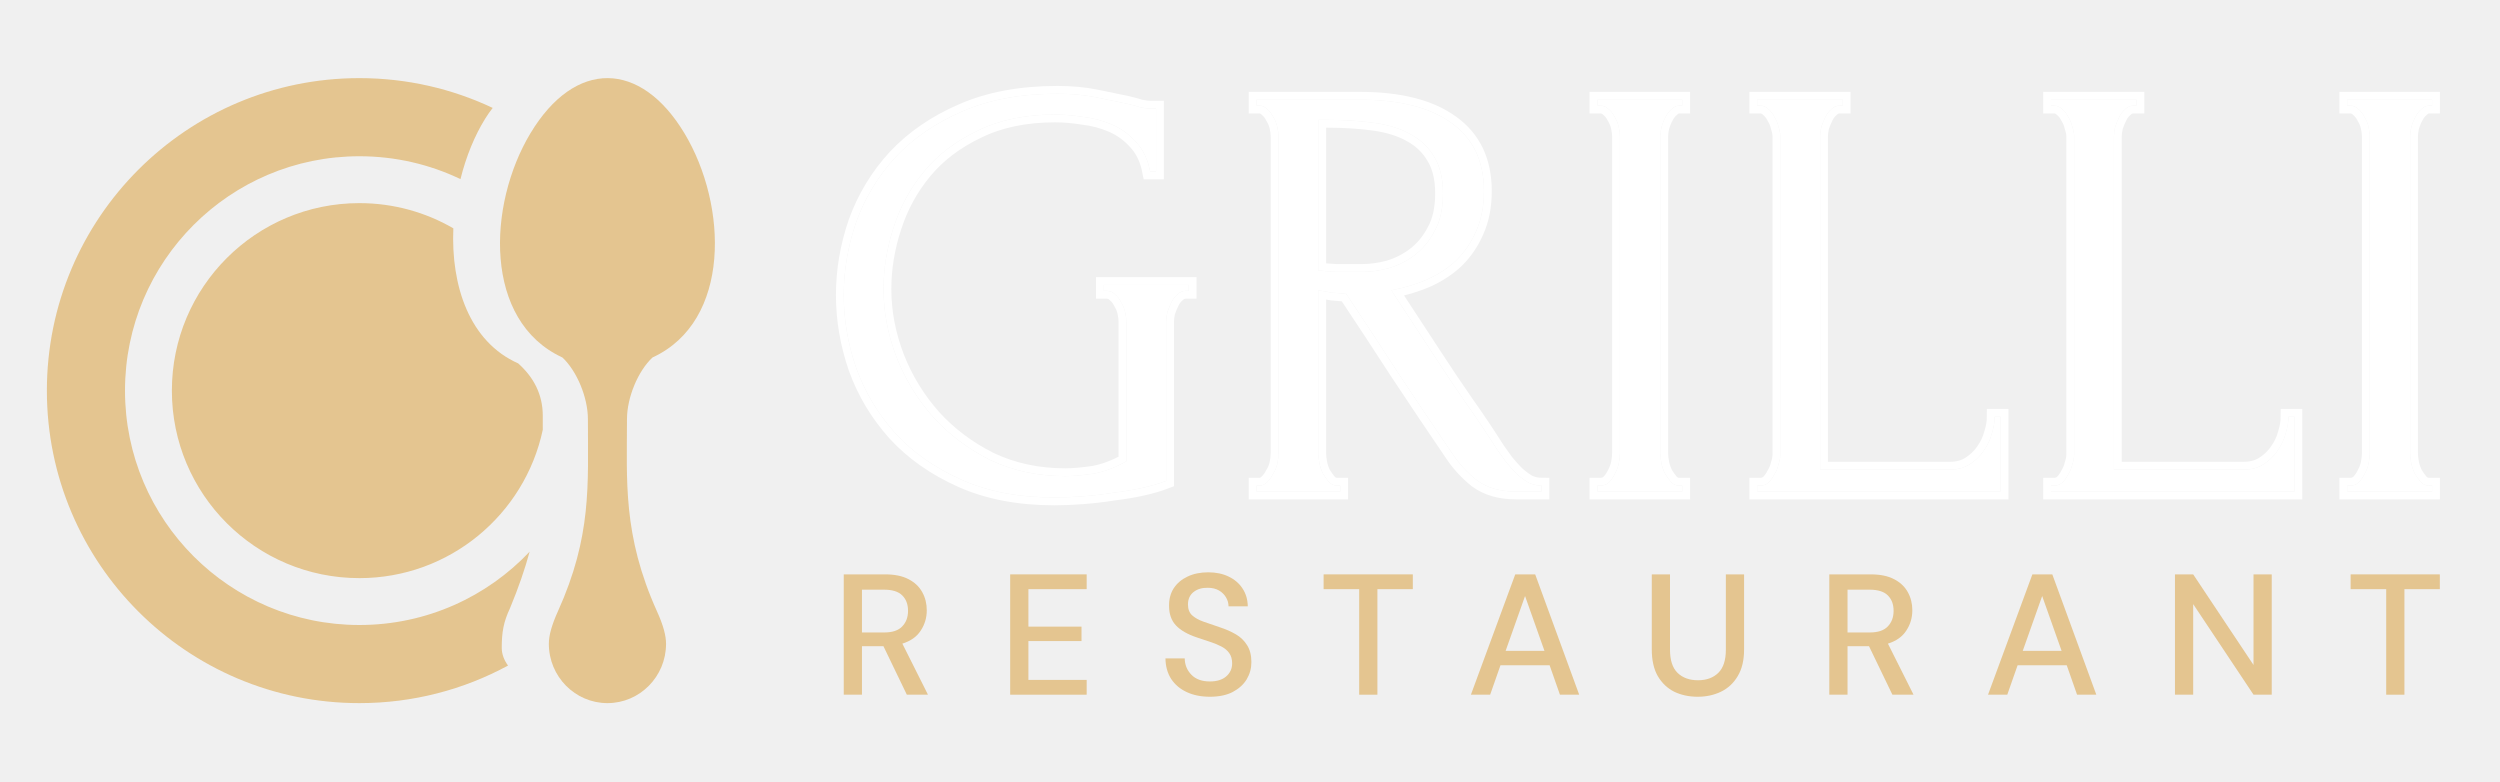
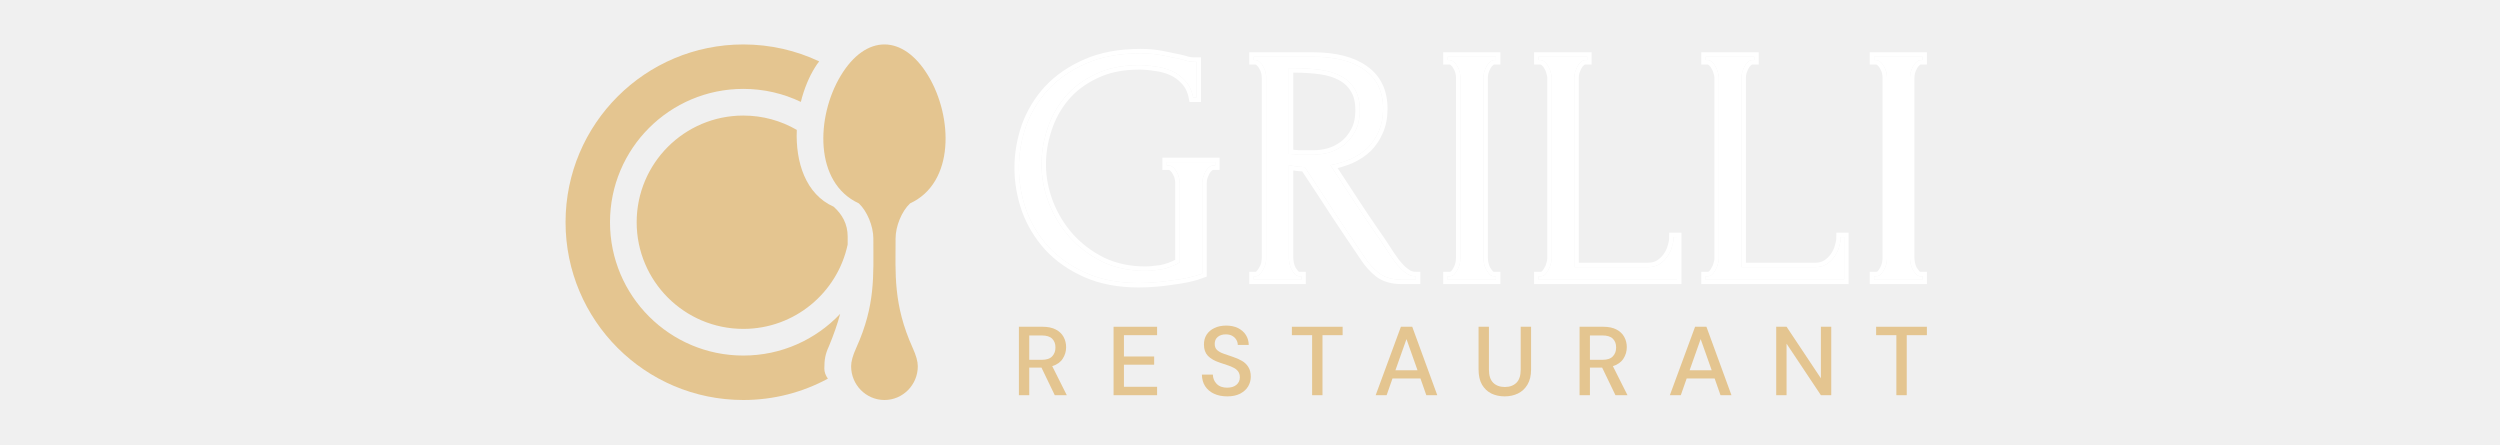
- <svg xmlns="http://www.w3.org/2000/svg" width="160" height="50" viewBox="0 0 160 50" fill="none">
+ <svg xmlns="http://www.w3.org/2000/svg" width="90" height="16" viewBox="0 0 160 50" fill="none">
  <path d="M54 44.46V36.76H56.651C57.26 36.76 57.758 36.863 58.147 37.068C58.543 37.273 58.836 37.552 59.027 37.904C59.218 38.249 59.313 38.634 59.313 39.059C59.313 39.536 59.185 39.968 58.928 40.357C58.679 40.746 58.286 41.024 57.751 41.193L59.39 44.46H58.037L56.541 41.358H55.166V44.46H54ZM55.166 40.478H56.585C57.113 40.478 57.498 40.35 57.74 40.093C57.989 39.836 58.114 39.503 58.114 39.092C58.114 38.681 57.993 38.355 57.751 38.113C57.509 37.864 57.117 37.739 56.574 37.739H55.166V40.478Z" fill="#E4C590" />
  <path d="M64.652 44.46V36.76H69.547V37.706H65.818V40.104H69.217V41.028H65.818V43.514H69.547V44.46H64.652Z" fill="#E4C590" />
  <path d="M77.438 44.592C76.873 44.592 76.378 44.493 75.953 44.295C75.527 44.097 75.194 43.815 74.952 43.448C74.717 43.081 74.596 42.645 74.589 42.139H75.821C75.828 42.55 75.971 42.898 76.25 43.184C76.528 43.47 76.921 43.613 77.427 43.613C77.874 43.613 78.222 43.507 78.472 43.294C78.728 43.074 78.857 42.795 78.857 42.458C78.857 42.187 78.794 41.967 78.67 41.798C78.552 41.629 78.387 41.49 78.175 41.38C77.969 41.27 77.731 41.171 77.46 41.083C77.188 40.995 76.902 40.9 76.602 40.797C76.008 40.599 75.56 40.342 75.26 40.027C74.966 39.712 74.82 39.297 74.82 38.784C74.812 38.351 74.911 37.974 75.117 37.651C75.329 37.328 75.623 37.079 75.997 36.903C76.378 36.72 76.822 36.628 77.328 36.628C77.826 36.628 78.263 36.72 78.637 36.903C79.018 37.086 79.315 37.343 79.528 37.673C79.74 37.996 79.85 38.373 79.858 38.806H78.626C78.626 38.608 78.574 38.421 78.472 38.245C78.369 38.062 78.219 37.911 78.021 37.794C77.823 37.677 77.581 37.618 77.295 37.618C76.928 37.611 76.624 37.702 76.382 37.893C76.147 38.084 76.03 38.348 76.03 38.685C76.03 38.986 76.118 39.217 76.294 39.378C76.47 39.539 76.712 39.675 77.02 39.785C77.328 39.888 77.68 40.009 78.076 40.148C78.457 40.273 78.798 40.423 79.099 40.599C79.399 40.775 79.638 41.006 79.814 41.292C79.997 41.578 80.089 41.941 80.089 42.381C80.089 42.77 79.99 43.133 79.792 43.47C79.594 43.8 79.297 44.071 78.901 44.284C78.505 44.489 78.017 44.592 77.438 44.592Z" fill="#E4C590" />
  <path d="M86.988 44.46V37.706H84.711V36.76H90.42V37.706H88.154V44.46H86.988Z" fill="#E4C590" />
  <path d="M94.138 44.46L96.976 36.76H98.252L101.068 44.46H99.836L99.176 42.579H96.03L95.37 44.46H94.138ZM96.36 41.655H98.846L97.603 38.146L96.36 41.655Z" fill="#E4C590" />
  <path d="M108.651 44.592C108.101 44.592 107.602 44.486 107.155 44.273C106.715 44.053 106.363 43.719 106.099 43.272C105.842 42.825 105.714 42.256 105.714 41.567V36.76H106.88V41.578C106.88 42.253 107.041 42.748 107.364 43.063C107.686 43.378 108.123 43.536 108.673 43.536C109.215 43.536 109.648 43.378 109.971 43.063C110.293 42.748 110.455 42.253 110.455 41.578V36.76H111.621V41.567C111.621 42.256 111.485 42.825 111.214 43.272C110.95 43.719 110.59 44.053 110.136 44.273C109.688 44.486 109.193 44.592 108.651 44.592Z" fill="#E4C590" />
  <path d="M117.076 44.46V36.76H119.727C120.336 36.76 120.835 36.863 121.223 37.068C121.619 37.273 121.913 37.552 122.103 37.904C122.294 38.249 122.389 38.634 122.389 39.059C122.389 39.536 122.261 39.968 122.004 40.357C121.755 40.746 121.363 41.024 120.827 41.193L122.466 44.46H121.113L119.617 41.358H118.242V44.46H117.076ZM118.242 40.478H119.661C120.189 40.478 120.574 40.35 120.816 40.093C121.066 39.836 121.19 39.503 121.19 39.092C121.19 38.681 121.069 38.355 120.827 38.113C120.585 37.864 120.193 37.739 119.65 37.739H118.242V40.478Z" fill="#E4C590" />
  <path d="M127.234 44.46L130.072 36.76H131.348L134.164 44.46H132.932L132.272 42.579H129.126L128.466 44.46H127.234ZM129.456 41.655H131.942L130.699 38.146L129.456 41.655Z" fill="#E4C590" />
  <path d="M139.198 44.46V36.76H140.364L144.225 42.557V36.76H145.391V44.46H144.225L140.364 38.663V44.46H139.198Z" fill="#E4C590" />
  <path d="M152.717 44.46V37.706H150.44V36.76H156.149V37.706H153.883V44.46H152.717Z" fill="#E4C590" />
  <mask id="path-2-outside-1_29_6" maskUnits="userSpaceOnUse" x="53" y="5" width="104" height="28" fill="black">
    <rect fill="white" x="53" y="5" width="104" height="28" />
    <path d="M70.644 18.236H76.078V18.616H75.888C75.685 18.616 75.508 18.692 75.356 18.844C75.204 18.971 75.077 19.135 74.976 19.338C74.875 19.541 74.786 19.756 74.71 19.984C74.659 20.212 74.634 20.415 74.634 20.592V30.776C74.178 30.953 73.659 31.105 73.076 31.232C72.493 31.359 71.885 31.46 71.252 31.536C70.619 31.637 69.973 31.713 69.314 31.764C68.655 31.815 68.047 31.84 67.49 31.84C65.21 31.84 63.221 31.46 61.524 30.7C59.827 29.94 58.421 28.952 57.306 27.736C56.191 26.495 55.355 25.101 54.798 23.556C54.266 22.011 54 20.453 54 18.882C54 17.311 54.266 15.753 54.798 14.208C55.355 12.663 56.191 11.282 57.306 10.066C58.446 8.85 59.865 7.875 61.562 7.14C63.285 6.38 65.324 6 67.68 6C68.567 6 69.39 6.076 70.15 6.228C70.91 6.38 71.581 6.519 72.164 6.646C72.493 6.722 72.772 6.798 73 6.874C73.253 6.925 73.469 6.95 73.646 6.95H73.988V10.978H73.608C73.456 10.193 73.152 9.559 72.696 9.078C72.265 8.597 71.759 8.229 71.176 7.976C70.593 7.723 69.973 7.558 69.314 7.482C68.681 7.381 68.085 7.33 67.528 7.33C65.628 7.33 63.981 7.672 62.588 8.356C61.195 9.015 60.055 9.876 59.168 10.94C58.281 12.004 57.623 13.207 57.192 14.55C56.761 15.867 56.546 17.185 56.546 18.502C56.546 19.971 56.825 21.428 57.382 22.872C57.939 24.291 58.725 25.57 59.738 26.71C60.751 27.825 61.967 28.737 63.386 29.446C64.83 30.13 66.426 30.472 68.174 30.472C68.655 30.472 69.251 30.421 69.96 30.32C70.669 30.193 71.379 29.927 72.088 29.522V20.592C72.088 20.415 72.063 20.212 72.012 19.984C71.961 19.756 71.873 19.541 71.746 19.338C71.645 19.135 71.518 18.971 71.366 18.844C71.214 18.692 71.037 18.616 70.834 18.616H70.644V18.236Z" />
    <path d="M85.587 31.08H85.777V31.46H80.419V31.08H80.609C80.786 31.08 80.951 31.004 81.103 30.852C81.255 30.7 81.381 30.523 81.483 30.32C81.609 30.117 81.698 29.902 81.749 29.674C81.799 29.421 81.825 29.193 81.825 28.99V8.736C81.825 8.559 81.799 8.356 81.749 8.128C81.698 7.9 81.609 7.685 81.483 7.482C81.381 7.279 81.255 7.115 81.103 6.988C80.951 6.836 80.786 6.76 80.609 6.76H80.419V6.38H87.031C89.564 6.38 91.515 6.874 92.883 7.862C94.276 8.85 94.973 10.307 94.973 12.232C94.973 13.195 94.808 14.043 94.479 14.778C94.175 15.487 93.757 16.108 93.225 16.64C92.693 17.147 92.059 17.565 91.325 17.894C90.615 18.198 89.855 18.426 89.045 18.578L91.781 22.758C92.439 23.771 93.111 24.772 93.795 25.76C94.479 26.723 95.15 27.723 95.809 28.762C95.986 29.015 96.176 29.281 96.379 29.56C96.607 29.839 96.835 30.092 97.063 30.32C97.316 30.548 97.569 30.738 97.823 30.89C98.101 31.017 98.38 31.08 98.659 31.08V31.46H97.025C96.011 31.46 95.175 31.219 94.517 30.738C93.883 30.231 93.351 29.649 92.921 28.99C91.781 27.318 90.641 25.621 89.501 23.898C88.386 22.175 87.271 20.478 86.157 18.806C85.878 18.781 85.574 18.755 85.245 18.73C84.941 18.679 84.649 18.629 84.371 18.578V28.99C84.371 29.193 84.396 29.421 84.447 29.674C84.497 29.902 84.573 30.117 84.675 30.32C84.801 30.523 84.928 30.7 85.055 30.852C85.207 31.004 85.384 31.08 85.587 31.08ZM84.371 7.672V17.324H84.561C84.763 17.349 85.08 17.375 85.511 17.4C85.967 17.4 86.524 17.4 87.183 17.4C87.715 17.4 88.272 17.324 88.855 17.172C89.463 16.995 90.02 16.716 90.527 16.336C91.059 15.931 91.489 15.411 91.819 14.778C92.173 14.145 92.351 13.347 92.351 12.384C92.351 11.421 92.161 10.636 91.781 10.028C91.426 9.42 90.919 8.939 90.261 8.584C89.627 8.229 88.855 7.989 87.943 7.862C87.031 7.735 86.03 7.672 84.941 7.672H84.371Z" />
    <path d="M102.232 6.38H107.666V6.76H107.476C107.299 6.76 107.134 6.836 106.982 6.988C106.83 7.115 106.703 7.279 106.602 7.482C106.501 7.659 106.412 7.875 106.336 8.128C106.285 8.356 106.26 8.559 106.26 8.736V28.99C106.26 29.193 106.285 29.421 106.336 29.674C106.387 29.902 106.463 30.117 106.564 30.32C106.691 30.523 106.817 30.7 106.944 30.852C107.096 31.004 107.273 31.08 107.476 31.08H107.666V31.46H102.232V31.08H102.422C102.625 31.08 102.802 31.017 102.954 30.89C103.106 30.738 103.233 30.561 103.334 30.358C103.461 30.13 103.549 29.902 103.6 29.674C103.651 29.421 103.676 29.193 103.676 28.99V8.736C103.676 8.559 103.651 8.356 103.6 8.128C103.549 7.9 103.461 7.685 103.334 7.482C103.233 7.279 103.106 7.115 102.954 6.988C102.802 6.836 102.625 6.76 102.422 6.76H102.232V6.38Z" />
    <path d="M112.46 31.08H112.65C112.853 31.08 113.03 31.017 113.182 30.89C113.334 30.738 113.461 30.561 113.562 30.358C113.689 30.155 113.778 29.94 113.828 29.712C113.904 29.484 113.942 29.269 113.942 29.066V8.736C113.942 8.559 113.904 8.356 113.828 8.128C113.778 7.9 113.689 7.685 113.562 7.482C113.461 7.279 113.334 7.115 113.182 6.988C113.03 6.836 112.853 6.76 112.65 6.76H112.46V6.38H117.932V6.76H117.742C117.54 6.76 117.362 6.836 117.21 6.988C117.058 7.115 116.932 7.279 116.83 7.482C116.729 7.685 116.64 7.9 116.564 8.128C116.514 8.356 116.488 8.559 116.488 8.736V30.054H124.81C125.292 30.054 125.71 29.94 126.064 29.712C126.419 29.484 126.71 29.205 126.938 28.876C127.192 28.521 127.369 28.154 127.47 27.774C127.597 27.369 127.66 27.001 127.66 26.672H128.04V31.46H112.46V31.08Z" />
    <path d="M131.264 31.08H131.454C131.657 31.08 131.834 31.017 131.986 30.89C132.138 30.738 132.265 30.561 132.366 30.358C132.493 30.155 132.582 29.94 132.632 29.712C132.708 29.484 132.746 29.269 132.746 29.066V8.736C132.746 8.559 132.708 8.356 132.632 8.128C132.582 7.9 132.493 7.685 132.366 7.482C132.265 7.279 132.138 7.115 131.986 6.988C131.834 6.836 131.657 6.76 131.454 6.76H131.264V6.38H136.736V6.76H136.546C136.344 6.76 136.166 6.836 136.014 6.988C135.862 7.115 135.736 7.279 135.634 7.482C135.533 7.685 135.444 7.9 135.368 8.128C135.318 8.356 135.292 8.559 135.292 8.736V30.054H143.614C144.096 30.054 144.514 29.94 144.868 29.712C145.223 29.484 145.514 29.205 145.742 28.876C145.996 28.521 146.173 28.154 146.274 27.774C146.401 27.369 146.464 27.001 146.464 26.672H146.844V31.46H131.264V31.08Z" />
    <path d="M150.22 6.38H155.654V6.76H155.464C155.287 6.76 155.122 6.836 154.97 6.988C154.818 7.115 154.692 7.279 154.59 7.482C154.489 7.659 154.4 7.875 154.324 8.128C154.274 8.356 154.248 8.559 154.248 8.736V28.99C154.248 29.193 154.274 29.421 154.324 29.674C154.375 29.902 154.451 30.117 154.552 30.32C154.679 30.523 154.806 30.7 154.932 30.852C155.084 31.004 155.262 31.08 155.464 31.08H155.654V31.46H150.22V31.08H150.41C150.613 31.08 150.79 31.017 150.942 30.89C151.094 30.738 151.221 30.561 151.322 30.358C151.449 30.13 151.538 29.902 151.588 29.674C151.639 29.421 151.664 29.193 151.664 28.99V8.736C151.664 8.559 151.639 8.356 151.588 8.128C151.538 7.9 151.449 7.685 151.322 7.482C151.221 7.279 151.094 7.115 150.942 6.988C150.79 6.836 150.613 6.76 150.41 6.76H150.22V6.38Z" />
  </mask>
  <path d="M70.644 18.236H76.078V18.616H75.888C75.685 18.616 75.508 18.692 75.356 18.844C75.204 18.971 75.077 19.135 74.976 19.338C74.875 19.541 74.786 19.756 74.71 19.984C74.659 20.212 74.634 20.415 74.634 20.592V30.776C74.178 30.953 73.659 31.105 73.076 31.232C72.493 31.359 71.885 31.46 71.252 31.536C70.619 31.637 69.973 31.713 69.314 31.764C68.655 31.815 68.047 31.84 67.49 31.84C65.21 31.84 63.221 31.46 61.524 30.7C59.827 29.94 58.421 28.952 57.306 27.736C56.191 26.495 55.355 25.101 54.798 23.556C54.266 22.011 54 20.453 54 18.882C54 17.311 54.266 15.753 54.798 14.208C55.355 12.663 56.191 11.282 57.306 10.066C58.446 8.85 59.865 7.875 61.562 7.14C63.285 6.38 65.324 6 67.68 6C68.567 6 69.39 6.076 70.15 6.228C70.91 6.38 71.581 6.519 72.164 6.646C72.493 6.722 72.772 6.798 73 6.874C73.253 6.925 73.469 6.95 73.646 6.95H73.988V10.978H73.608C73.456 10.193 73.152 9.559 72.696 9.078C72.265 8.597 71.759 8.229 71.176 7.976C70.593 7.723 69.973 7.558 69.314 7.482C68.681 7.381 68.085 7.33 67.528 7.33C65.628 7.33 63.981 7.672 62.588 8.356C61.195 9.015 60.055 9.876 59.168 10.94C58.281 12.004 57.623 13.207 57.192 14.55C56.761 15.867 56.546 17.185 56.546 18.502C56.546 19.971 56.825 21.428 57.382 22.872C57.939 24.291 58.725 25.57 59.738 26.71C60.751 27.825 61.967 28.737 63.386 29.446C64.83 30.13 66.426 30.472 68.174 30.472C68.655 30.472 69.251 30.421 69.96 30.32C70.669 30.193 71.379 29.927 72.088 29.522V20.592C72.088 20.415 72.063 20.212 72.012 19.984C71.961 19.756 71.873 19.541 71.746 19.338C71.645 19.135 71.518 18.971 71.366 18.844C71.214 18.692 71.037 18.616 70.834 18.616H70.644V18.236Z" fill="white" />
  <path d="M85.587 31.08H85.777V31.46H80.419V31.08H80.609C80.786 31.08 80.951 31.004 81.103 30.852C81.255 30.7 81.381 30.523 81.483 30.32C81.609 30.117 81.698 29.902 81.749 29.674C81.799 29.421 81.825 29.193 81.825 28.99V8.736C81.825 8.559 81.799 8.356 81.749 8.128C81.698 7.9 81.609 7.685 81.483 7.482C81.381 7.279 81.255 7.115 81.103 6.988C80.951 6.836 80.786 6.76 80.609 6.76H80.419V6.38H87.031C89.564 6.38 91.515 6.874 92.883 7.862C94.276 8.85 94.973 10.307 94.973 12.232C94.973 13.195 94.808 14.043 94.479 14.778C94.175 15.487 93.757 16.108 93.225 16.64C92.693 17.147 92.059 17.565 91.325 17.894C90.615 18.198 89.855 18.426 89.045 18.578L91.781 22.758C92.439 23.771 93.111 24.772 93.795 25.76C94.479 26.723 95.15 27.723 95.809 28.762C95.986 29.015 96.176 29.281 96.379 29.56C96.607 29.839 96.835 30.092 97.063 30.32C97.316 30.548 97.569 30.738 97.823 30.89C98.101 31.017 98.38 31.08 98.659 31.08V31.46H97.025C96.011 31.46 95.175 31.219 94.517 30.738C93.883 30.231 93.351 29.649 92.921 28.99C91.781 27.318 90.641 25.621 89.501 23.898C88.386 22.175 87.271 20.478 86.157 18.806C85.878 18.781 85.574 18.755 85.245 18.73C84.941 18.679 84.649 18.629 84.371 18.578V28.99C84.371 29.193 84.396 29.421 84.447 29.674C84.497 29.902 84.573 30.117 84.675 30.32C84.801 30.523 84.928 30.7 85.055 30.852C85.207 31.004 85.384 31.08 85.587 31.08ZM84.371 7.672V17.324H84.561C84.763 17.349 85.08 17.375 85.511 17.4C85.967 17.4 86.524 17.4 87.183 17.4C87.715 17.4 88.272 17.324 88.855 17.172C89.463 16.995 90.02 16.716 90.527 16.336C91.059 15.931 91.489 15.411 91.819 14.778C92.173 14.145 92.351 13.347 92.351 12.384C92.351 11.421 92.161 10.636 91.781 10.028C91.426 9.42 90.919 8.939 90.261 8.584C89.627 8.229 88.855 7.989 87.943 7.862C87.031 7.735 86.03 7.672 84.941 7.672H84.371Z" fill="white" />
  <path d="M102.232 6.38H107.666V6.76H107.476C107.299 6.76 107.134 6.836 106.982 6.988C106.83 7.115 106.703 7.279 106.602 7.482C106.501 7.659 106.412 7.875 106.336 8.128C106.285 8.356 106.26 8.559 106.26 8.736V28.99C106.26 29.193 106.285 29.421 106.336 29.674C106.387 29.902 106.463 30.117 106.564 30.32C106.691 30.523 106.817 30.7 106.944 30.852C107.096 31.004 107.273 31.08 107.476 31.08H107.666V31.46H102.232V31.08H102.422C102.625 31.08 102.802 31.017 102.954 30.89C103.106 30.738 103.233 30.561 103.334 30.358C103.461 30.13 103.549 29.902 103.6 29.674C103.651 29.421 103.676 29.193 103.676 28.99V8.736C103.676 8.559 103.651 8.356 103.6 8.128C103.549 7.9 103.461 7.685 103.334 7.482C103.233 7.279 103.106 7.115 102.954 6.988C102.802 6.836 102.625 6.76 102.422 6.76H102.232V6.38Z" fill="white" />
  <path d="M112.46 31.08H112.65C112.853 31.08 113.03 31.017 113.182 30.89C113.334 30.738 113.461 30.561 113.562 30.358C113.689 30.155 113.778 29.94 113.828 29.712C113.904 29.484 113.942 29.269 113.942 29.066V8.736C113.942 8.559 113.904 8.356 113.828 8.128C113.778 7.9 113.689 7.685 113.562 7.482C113.461 7.279 113.334 7.115 113.182 6.988C113.03 6.836 112.853 6.76 112.65 6.76H112.46V6.38H117.932V6.76H117.742C117.54 6.76 117.362 6.836 117.21 6.988C117.058 7.115 116.932 7.279 116.83 7.482C116.729 7.685 116.64 7.9 116.564 8.128C116.514 8.356 116.488 8.559 116.488 8.736V30.054H124.81C125.292 30.054 125.71 29.94 126.064 29.712C126.419 29.484 126.71 29.205 126.938 28.876C127.192 28.521 127.369 28.154 127.47 27.774C127.597 27.369 127.66 27.001 127.66 26.672H128.04V31.46H112.46V31.08Z" fill="white" />
  <path d="M131.264 31.08H131.454C131.657 31.08 131.834 31.017 131.986 30.89C132.138 30.738 132.265 30.561 132.366 30.358C132.493 30.155 132.582 29.94 132.632 29.712C132.708 29.484 132.746 29.269 132.746 29.066V8.736C132.746 8.559 132.708 8.356 132.632 8.128C132.582 7.9 132.493 7.685 132.366 7.482C132.265 7.279 132.138 7.115 131.986 6.988C131.834 6.836 131.657 6.76 131.454 6.76H131.264V6.38H136.736V6.76H136.546C136.344 6.76 136.166 6.836 136.014 6.988C135.862 7.115 135.736 7.279 135.634 7.482C135.533 7.685 135.444 7.9 135.368 8.128C135.318 8.356 135.292 8.559 135.292 8.736V30.054H143.614C144.096 30.054 144.514 29.94 144.868 29.712C145.223 29.484 145.514 29.205 145.742 28.876C145.996 28.521 146.173 28.154 146.274 27.774C146.401 27.369 146.464 27.001 146.464 26.672H146.844V31.46H131.264V31.08Z" fill="white" />
  <path d="M150.22 6.38H155.654V6.76H155.464C155.287 6.76 155.122 6.836 154.97 6.988C154.818 7.115 154.692 7.279 154.59 7.482C154.489 7.659 154.4 7.875 154.324 8.128C154.274 8.356 154.248 8.559 154.248 8.736V28.99C154.248 29.193 154.274 29.421 154.324 29.674C154.375 29.902 154.451 30.117 154.552 30.32C154.679 30.523 154.806 30.7 154.932 30.852C155.084 31.004 155.262 31.08 155.464 31.08H155.654V31.46H150.22V31.08H150.41C150.613 31.08 150.79 31.017 150.942 30.89C151.094 30.738 151.221 30.561 151.322 30.358C151.449 30.13 151.538 29.902 151.588 29.674C151.639 29.421 151.664 29.193 151.664 28.99V8.736C151.664 8.559 151.639 8.356 151.588 8.128C151.538 7.9 151.449 7.685 151.322 7.482C151.221 7.279 151.094 7.115 150.942 6.988C150.79 6.836 150.613 6.76 150.41 6.76H150.22V6.38Z" fill="white" />
  <path d="M70.644 18.236H76.078V18.616H75.888C75.685 18.616 75.508 18.692 75.356 18.844C75.204 18.971 75.077 19.135 74.976 19.338C74.875 19.541 74.786 19.756 74.71 19.984C74.659 20.212 74.634 20.415 74.634 20.592V30.776C74.178 30.953 73.659 31.105 73.076 31.232C72.493 31.359 71.885 31.46 71.252 31.536C70.619 31.637 69.973 31.713 69.314 31.764C68.655 31.815 68.047 31.84 67.49 31.84C65.21 31.84 63.221 31.46 61.524 30.7C59.827 29.94 58.421 28.952 57.306 27.736C56.191 26.495 55.355 25.101 54.798 23.556C54.266 22.011 54 20.453 54 18.882C54 17.311 54.266 15.753 54.798 14.208C55.355 12.663 56.191 11.282 57.306 10.066C58.446 8.85 59.865 7.875 61.562 7.14C63.285 6.38 65.324 6 67.68 6C68.567 6 69.39 6.076 70.15 6.228C70.91 6.38 71.581 6.519 72.164 6.646C72.493 6.722 72.772 6.798 73 6.874C73.253 6.925 73.469 6.95 73.646 6.95H73.988V10.978H73.608C73.456 10.193 73.152 9.559 72.696 9.078C72.265 8.597 71.759 8.229 71.176 7.976C70.593 7.723 69.973 7.558 69.314 7.482C68.681 7.381 68.085 7.33 67.528 7.33C65.628 7.33 63.981 7.672 62.588 8.356C61.195 9.015 60.055 9.876 59.168 10.94C58.281 12.004 57.623 13.207 57.192 14.55C56.761 15.867 56.546 17.185 56.546 18.502C56.546 19.971 56.825 21.428 57.382 22.872C57.939 24.291 58.725 25.57 59.738 26.71C60.751 27.825 61.967 28.737 63.386 29.446C64.83 30.13 66.426 30.472 68.174 30.472C68.655 30.472 69.251 30.421 69.96 30.32C70.669 30.193 71.379 29.927 72.088 29.522V20.592C72.088 20.415 72.063 20.212 72.012 19.984C71.961 19.756 71.873 19.541 71.746 19.338C71.645 19.135 71.518 18.971 71.366 18.844C71.214 18.692 71.037 18.616 70.834 18.616H70.644V18.236Z" stroke="white" mask="url(#path-2-outside-1_29_6)" />
  <path d="M85.587 31.08H85.777V31.46H80.419V31.08H80.609C80.786 31.08 80.951 31.004 81.103 30.852C81.255 30.7 81.381 30.523 81.483 30.32C81.609 30.117 81.698 29.902 81.749 29.674C81.799 29.421 81.825 29.193 81.825 28.99V8.736C81.825 8.559 81.799 8.356 81.749 8.128C81.698 7.9 81.609 7.685 81.483 7.482C81.381 7.279 81.255 7.115 81.103 6.988C80.951 6.836 80.786 6.76 80.609 6.76H80.419V6.38H87.031C89.564 6.38 91.515 6.874 92.883 7.862C94.276 8.85 94.973 10.307 94.973 12.232C94.973 13.195 94.808 14.043 94.479 14.778C94.175 15.487 93.757 16.108 93.225 16.64C92.693 17.147 92.059 17.565 91.325 17.894C90.615 18.198 89.855 18.426 89.045 18.578L91.781 22.758C92.439 23.771 93.111 24.772 93.795 25.76C94.479 26.723 95.15 27.723 95.809 28.762C95.986 29.015 96.176 29.281 96.379 29.56C96.607 29.839 96.835 30.092 97.063 30.32C97.316 30.548 97.569 30.738 97.823 30.89C98.101 31.017 98.38 31.08 98.659 31.08V31.46H97.025C96.011 31.46 95.175 31.219 94.517 30.738C93.883 30.231 93.351 29.649 92.921 28.99C91.781 27.318 90.641 25.621 89.501 23.898C88.386 22.175 87.271 20.478 86.157 18.806C85.878 18.781 85.574 18.755 85.245 18.73C84.941 18.679 84.649 18.629 84.371 18.578V28.99C84.371 29.193 84.396 29.421 84.447 29.674C84.497 29.902 84.573 30.117 84.675 30.32C84.801 30.523 84.928 30.7 85.055 30.852C85.207 31.004 85.384 31.08 85.587 31.08ZM84.371 7.672V17.324H84.561C84.763 17.349 85.08 17.375 85.511 17.4C85.967 17.4 86.524 17.4 87.183 17.4C87.715 17.4 88.272 17.324 88.855 17.172C89.463 16.995 90.02 16.716 90.527 16.336C91.059 15.931 91.489 15.411 91.819 14.778C92.173 14.145 92.351 13.347 92.351 12.384C92.351 11.421 92.161 10.636 91.781 10.028C91.426 9.42 90.919 8.939 90.261 8.584C89.627 8.229 88.855 7.989 87.943 7.862C87.031 7.735 86.03 7.672 84.941 7.672H84.371Z" stroke="white" mask="url(#path-2-outside-1_29_6)" />
  <path d="M102.232 6.38H107.666V6.76H107.476C107.299 6.76 107.134 6.836 106.982 6.988C106.83 7.115 106.703 7.279 106.602 7.482C106.501 7.659 106.412 7.875 106.336 8.128C106.285 8.356 106.26 8.559 106.26 8.736V28.99C106.26 29.193 106.285 29.421 106.336 29.674C106.387 29.902 106.463 30.117 106.564 30.32C106.691 30.523 106.817 30.7 106.944 30.852C107.096 31.004 107.273 31.08 107.476 31.08H107.666V31.46H102.232V31.08H102.422C102.625 31.08 102.802 31.017 102.954 30.89C103.106 30.738 103.233 30.561 103.334 30.358C103.461 30.13 103.549 29.902 103.6 29.674C103.651 29.421 103.676 29.193 103.676 28.99V8.736C103.676 8.559 103.651 8.356 103.6 8.128C103.549 7.9 103.461 7.685 103.334 7.482C103.233 7.279 103.106 7.115 102.954 6.988C102.802 6.836 102.625 6.76 102.422 6.76H102.232V6.38Z" stroke="white" mask="url(#path-2-outside-1_29_6)" />
  <path d="M112.46 31.08H112.65C112.853 31.08 113.03 31.017 113.182 30.89C113.334 30.738 113.461 30.561 113.562 30.358C113.689 30.155 113.778 29.94 113.828 29.712C113.904 29.484 113.942 29.269 113.942 29.066V8.736C113.942 8.559 113.904 8.356 113.828 8.128C113.778 7.9 113.689 7.685 113.562 7.482C113.461 7.279 113.334 7.115 113.182 6.988C113.03 6.836 112.853 6.76 112.65 6.76H112.46V6.38H117.932V6.76H117.742C117.54 6.76 117.362 6.836 117.21 6.988C117.058 7.115 116.932 7.279 116.83 7.482C116.729 7.685 116.64 7.9 116.564 8.128C116.514 8.356 116.488 8.559 116.488 8.736V30.054H124.81C125.292 30.054 125.71 29.94 126.064 29.712C126.419 29.484 126.71 29.205 126.938 28.876C127.192 28.521 127.369 28.154 127.47 27.774C127.597 27.369 127.66 27.001 127.66 26.672H128.04V31.46H112.46V31.08Z" stroke="white" mask="url(#path-2-outside-1_29_6)" />
  <path d="M131.264 31.08H131.454C131.657 31.08 131.834 31.017 131.986 30.89C132.138 30.738 132.265 30.561 132.366 30.358C132.493 30.155 132.582 29.94 132.632 29.712C132.708 29.484 132.746 29.269 132.746 29.066V8.736C132.746 8.559 132.708 8.356 132.632 8.128C132.582 7.9 132.493 7.685 132.366 7.482C132.265 7.279 132.138 7.115 131.986 6.988C131.834 6.836 131.657 6.76 131.454 6.76H131.264V6.38H136.736V6.76H136.546C136.344 6.76 136.166 6.836 136.014 6.988C135.862 7.115 135.736 7.279 135.634 7.482C135.533 7.685 135.444 7.9 135.368 8.128C135.318 8.356 135.292 8.559 135.292 8.736V30.054H143.614C144.096 30.054 144.514 29.94 144.868 29.712C145.223 29.484 145.514 29.205 145.742 28.876C145.996 28.521 146.173 28.154 146.274 27.774C146.401 27.369 146.464 27.001 146.464 26.672H146.844V31.46H131.264V31.08Z" stroke="white" mask="url(#path-2-outside-1_29_6)" />
  <path d="M150.22 6.38H155.654V6.76H155.464C155.287 6.76 155.122 6.836 154.97 6.988C154.818 7.115 154.692 7.279 154.59 7.482C154.489 7.659 154.4 7.875 154.324 8.128C154.274 8.356 154.248 8.559 154.248 8.736V28.99C154.248 29.193 154.274 29.421 154.324 29.674C154.375 29.902 154.451 30.117 154.552 30.32C154.679 30.523 154.806 30.7 154.932 30.852C155.084 31.004 155.262 31.08 155.464 31.08H155.654V31.46H150.22V31.08H150.41C150.613 31.08 150.79 31.017 150.942 30.89C151.094 30.738 151.221 30.561 151.322 30.358C151.449 30.13 151.538 29.902 151.588 29.674C151.639 29.421 151.664 29.193 151.664 28.99V8.736C151.664 8.559 151.639 8.356 151.588 8.128C151.538 7.9 151.449 7.685 151.322 7.482C151.221 7.279 151.094 7.115 150.942 6.988C150.79 6.836 150.613 6.76 150.41 6.76H150.22V6.38Z" stroke="white" mask="url(#path-2-outside-1_29_6)" />
  <path fill-rule="evenodd" clip-rule="evenodd" d="M32.513 42.597C29.684 44.13 26.444 45 23 45C11.954 45 3 36.046 3 25C3 13.954 11.954 5 23 5C26.052 5 28.945 5.684 31.533 6.906C31.366 7.119 31.209 7.343 31.062 7.579C30.37 8.69 29.825 10.032 29.47 11.463C27.511 10.525 25.317 10 23 10C14.716 10 8 16.716 8 25C8 33.284 14.716 40 23 40C27.291 40 31.162 38.198 33.896 35.309C33.596 36.415 33.189 37.603 32.637 38.932C32.226 39.809 32.112 40.449 32.112 41.46C32.112 41.866 32.26 42.247 32.513 42.597ZM29.014 14.613C28.857 18.276 30.031 21.866 33.163 23.256C34.135 24.128 34.738 25.212 34.738 26.62C34.738 26.922 34.738 27.219 34.737 27.51C33.583 32.932 28.767 37 23 37C16.373 37 11 31.627 11 25C11 18.373 16.373 13 23 13C25.191 13 27.246 13.587 29.014 14.613Z" fill="#E4C590" />
  <path d="M41.761 22.878C46.798 20.558 46.578 13.151 43.81 8.539C41 3.854 36.794 3.786 33.943 8.539C31.19 13.126 30.936 20.549 35.992 22.878C36.918 23.741 37.626 25.435 37.626 26.827C37.626 31.016 37.884 34.309 35.7 39.139C35.309 40.007 35.126 40.663 35.126 41.206C35.126 43.298 36.808 45 38.877 45C40.945 45 42.627 43.298 42.627 41.206C42.627 40.663 42.444 40.007 42.053 39.139C39.839 34.242 40.127 30.722 40.127 26.827C40.127 25.435 40.835 23.741 41.761 22.878Z" fill="#E4C590" />
</svg>
